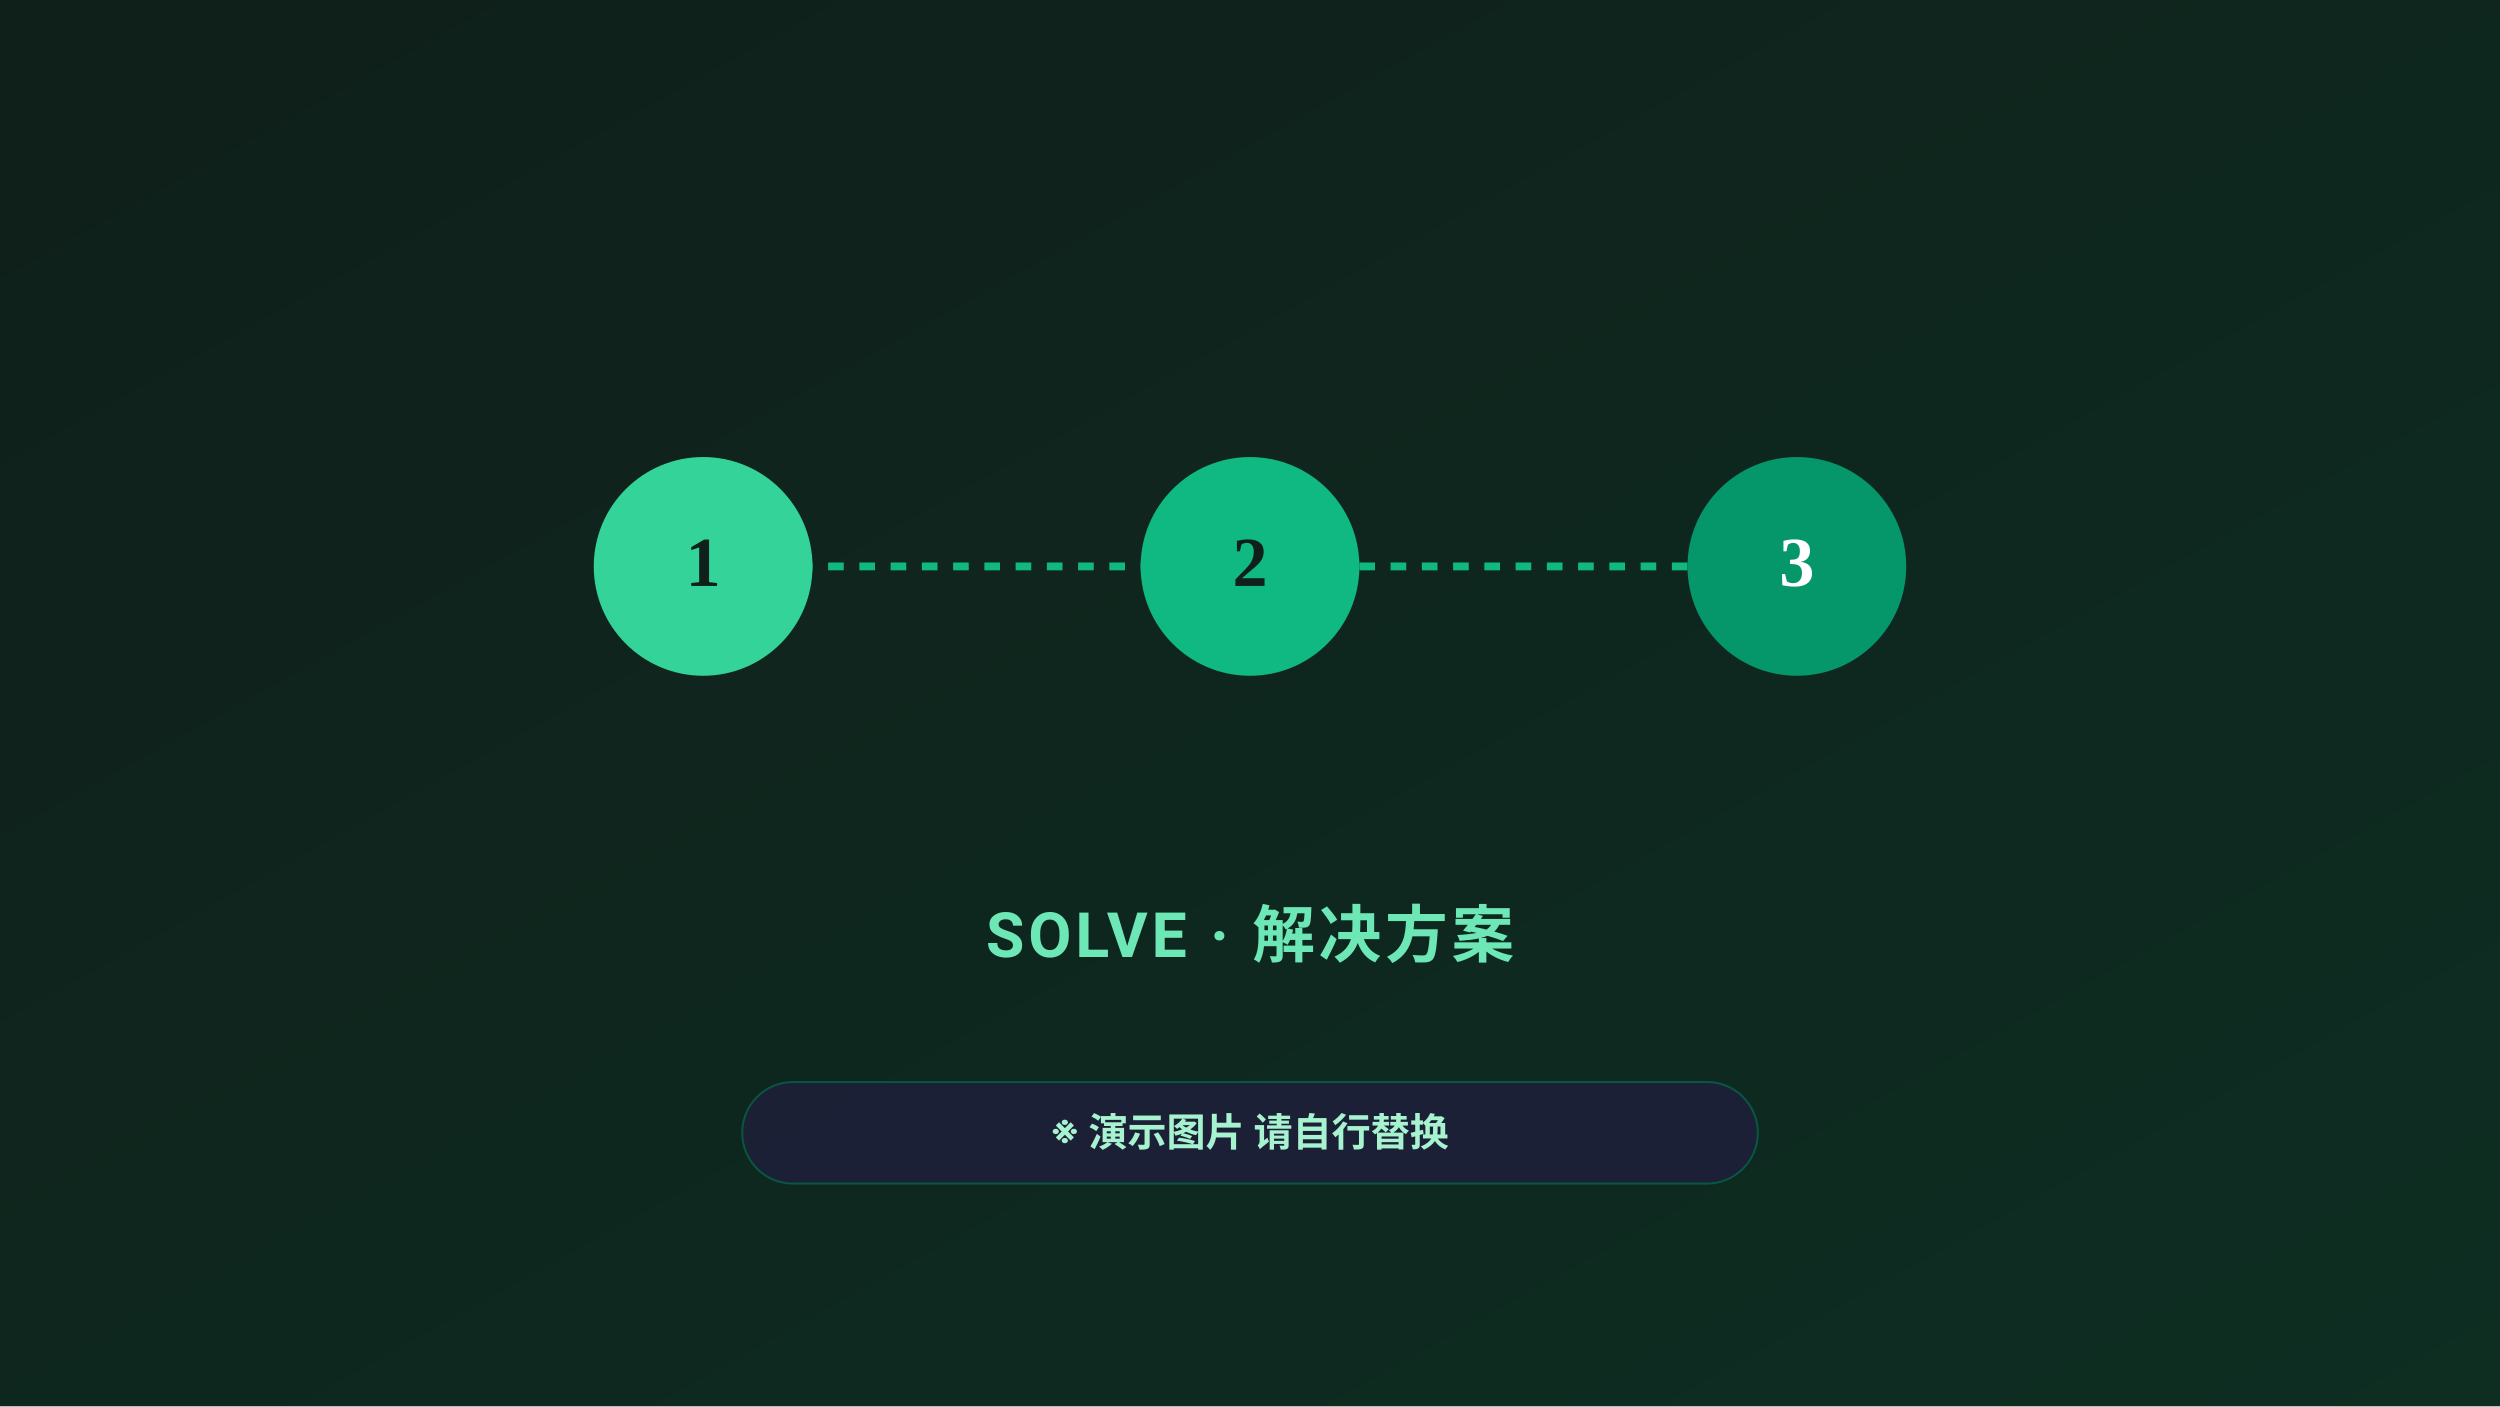
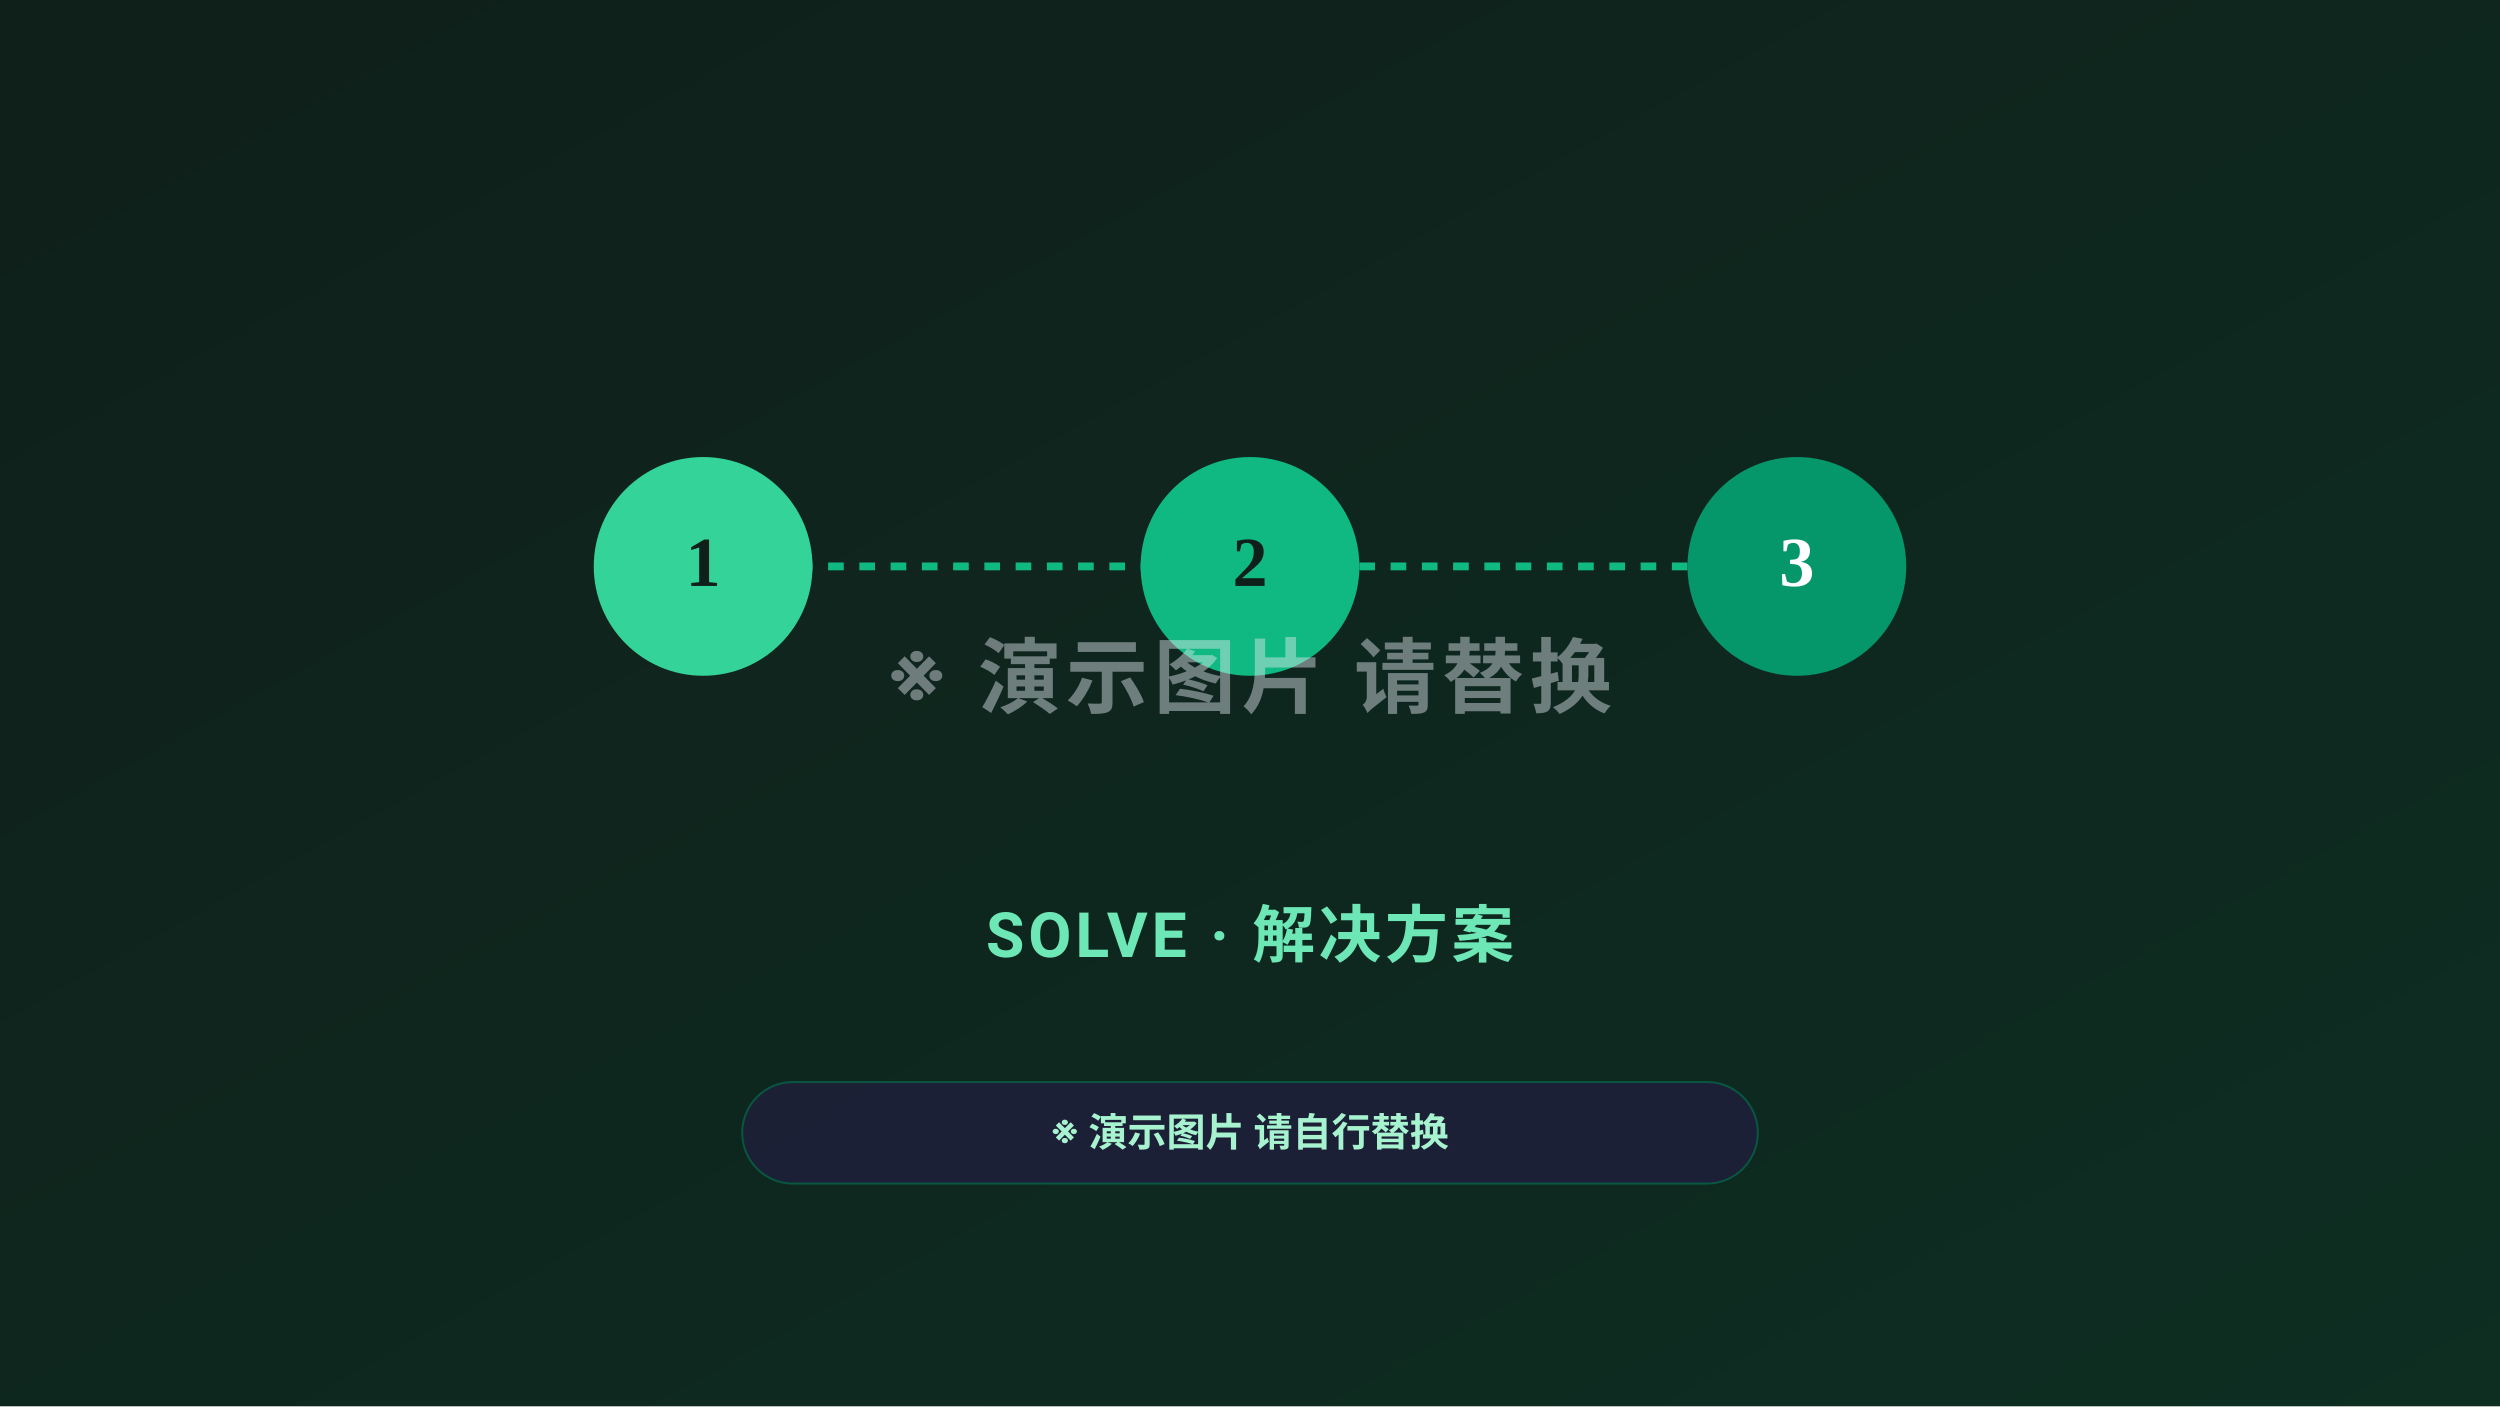
<svg xmlns="http://www.w3.org/2000/svg" viewBox="0 0 1280 720" width="1280" height="720">
  <defs>
    <linearGradient id="bg" x1="0" y1="0" x2="1" y2="1">
      <stop offset="0%" stop-color="#0F1F1A" />
      <stop offset="100%" stop-color="#0E2E22" />
    </linearGradient>
  </defs>
  <rect width="1280" height="720" fill="url(#bg)" />
  <g transform="translate(640,290)">
    <line x1="-280" y1="0" x2="280" y2="0" stroke="#10B981" stroke-width="4" stroke-dasharray="8 8" />
    <circle cx="-280" cy="0" r="56" fill="#34D399" />
    <text x="-280" y="10" text-anchor="middle" font-size="36" font-weight="900" fill="#0F1F1A">1</text>
    <circle cx="0" cy="0" r="56" fill="#10B981" />
    <text x="0" y="10" text-anchor="middle" font-size="36" font-weight="900" fill="#0F1F1A">2</text>
    <circle cx="280" cy="0" r="56" fill="#059669" />
    <text x="280" y="10" text-anchor="middle" font-size="36" font-weight="900" fill="#FFFFFF">3</text>
  </g>
  <text x="640" y="490" text-anchor="middle" font-family="-apple-system,Segoe UI,Roboto,PingFang SC,Microsoft YaHei,sans-serif" font-size="32" font-weight="700" fill="#6EE7B7" letter-spacing="2">
    SOLVE · 解决方案
  </text>
  <g transform="translate(640,580)">
    <rect x="-260" y="-26" width="520" height="52" rx="26" fill="#1F1F3A" opacity="0.85" stroke="#065F46" stroke-width="1" />
    <text x="0" y="6" text-anchor="middle" font-family="-apple-system,Segoe UI,Roboto,PingFang SC,Microsoft YaHei,sans-serif" font-size="20" font-weight="600" fill="#A7F3D0">
      ※ 演示图片  请自行替换
    </text>
  </g>
+   <g opacity="0.45">
+     <text x="640" y="360" text-anchor="middle" font-family="-apple-system,Segoe UI,Roboto,PingFang SC,Microsoft YaHei,sans-serif" font-size="42" font-weight="700" fill="#E2E8F0" letter-spacing="3">
+       ※ 演示图片 请替换
+     </text>
+   </g>
</svg>
